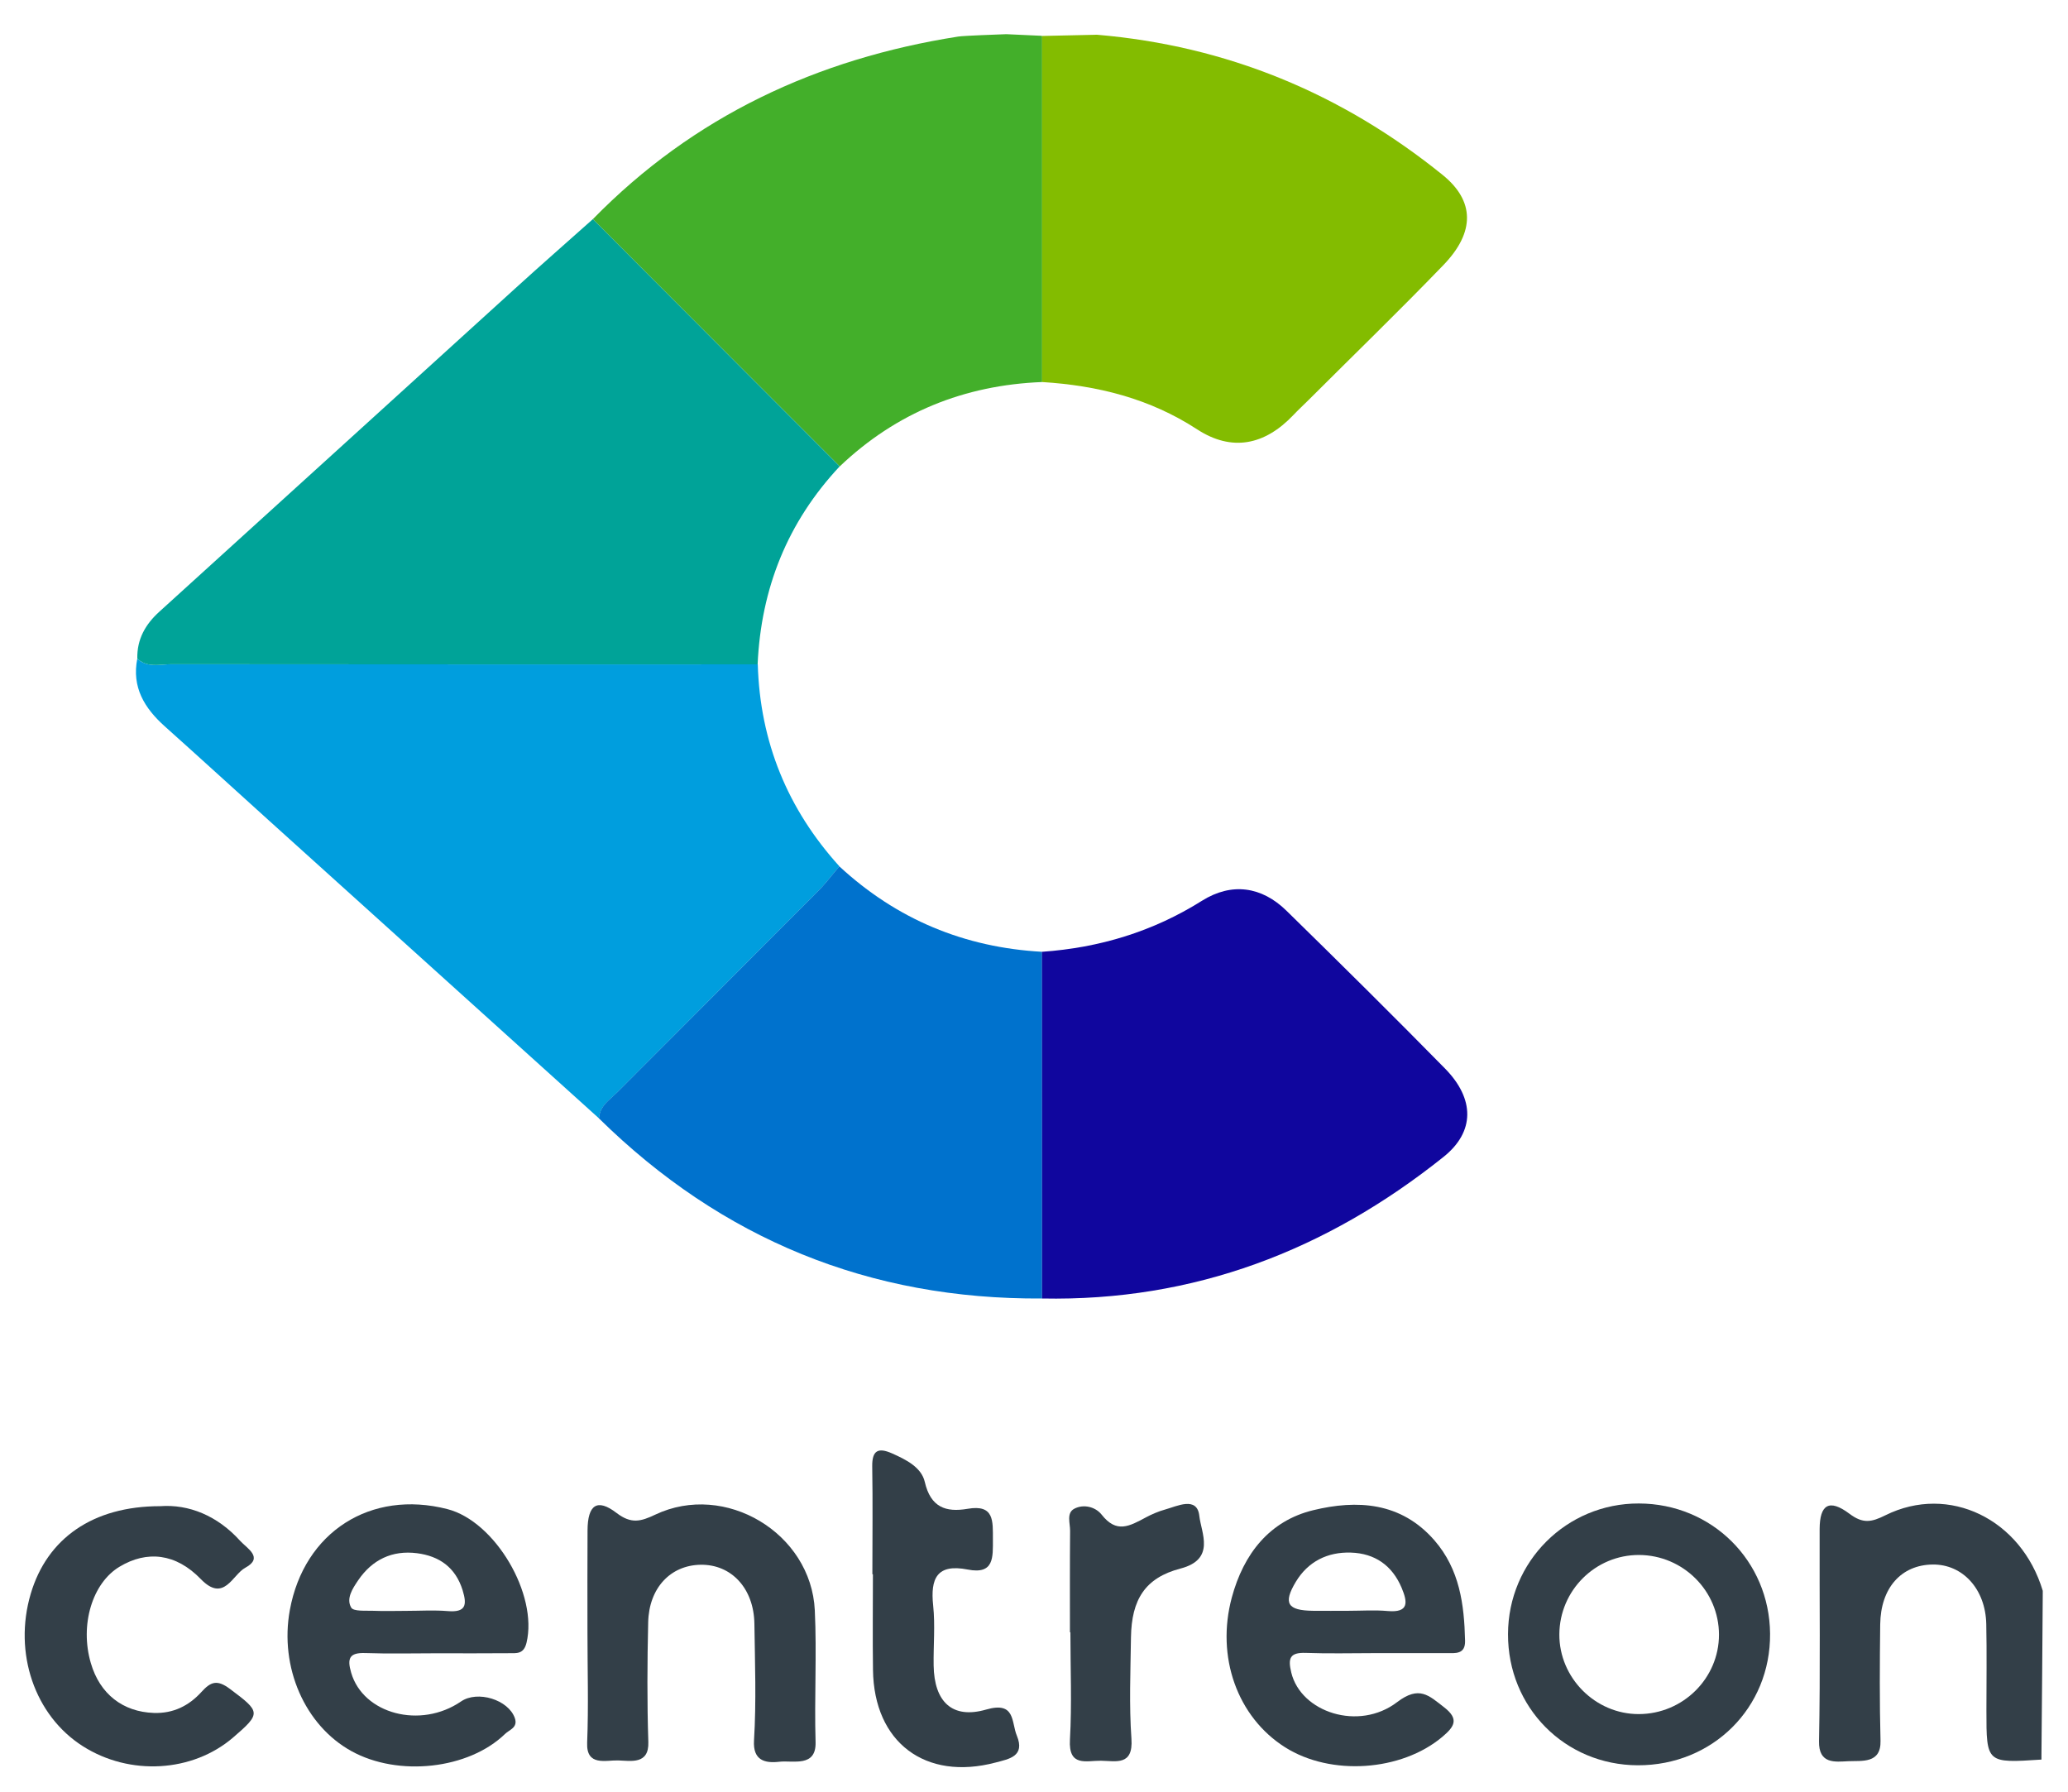
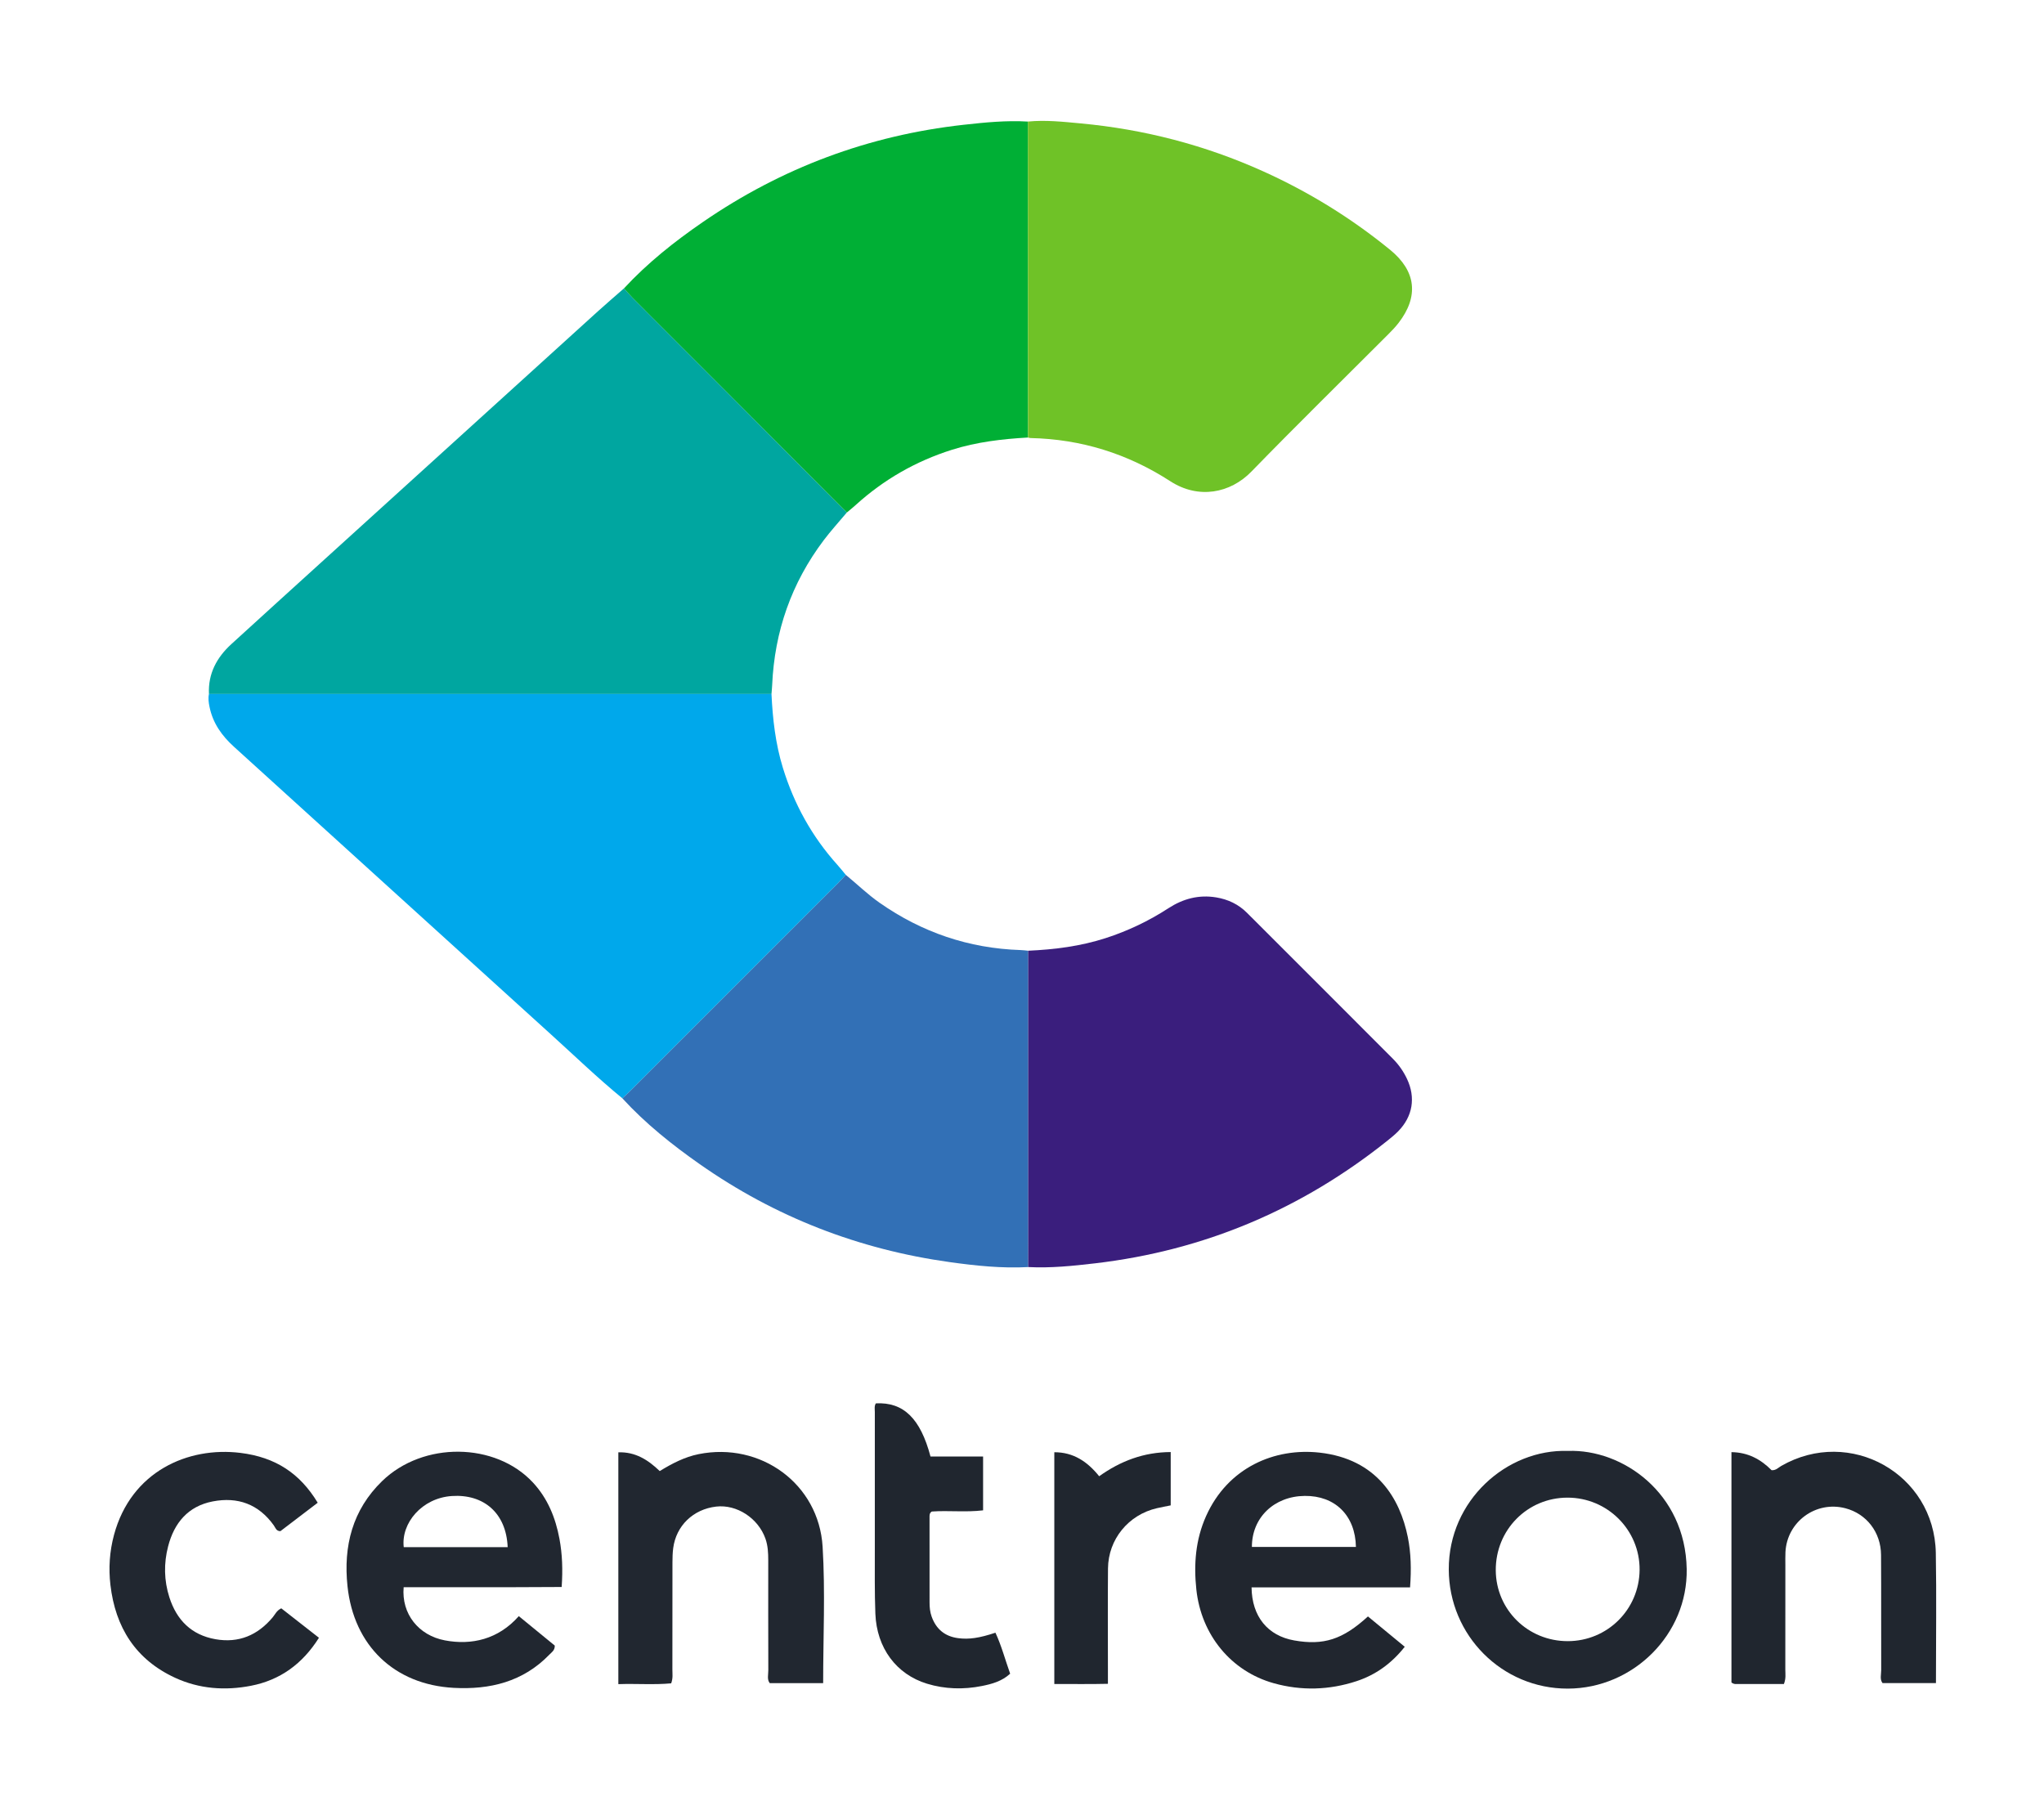
- <svg xmlns="http://www.w3.org/2000/svg" version="1.1" id="Layer_1" x="0px" y="0px" viewBox="0 0 2687 2328" style="enable-background:new 0 0 2687 2328;" xml:space="preserve">
-   <style type="text/css">
- 	.st0{fill:#38D9FE;}
- 	.st1{fill:#39D9FE;}
- 	.st2{fill:#3ADAFE;}
- 	.st3{fill:#3AD9FE;}
- 	.st4{fill:#45AFE4;}
- 	.st5{fill:#454545;}
- 	.st6{fill:#C69B6E;}
- 	.st7{fill:#3CB54B;}
- 	.st8{fill:#673090;}
- 	.st9{fill:#D2D2D2;}
- 	.st10{fill:#F05B28;}
- 	.st11{stroke:#000000;stroke-width:16;stroke-miterlimit:10;}
- 	.st12{fill:url(#Triangle-3_1_);}
- 	.st13{fill:#333333;}
- 	.st14{fill:#D02129;}
- 	.st15{fill:#CD3832;}
- 	.st16{fill:#BB443D;}
- 	.st17{fill:#BBC656;}
- 	.st18{fill:#F9E04B;}
- 	.st19{fill:#F6D047;}
- 	.st20{fill:#AAB85D;}
- 	.st21{fill:#DEBF5B;}
- 	.st22{fill:#6FBFCC;}
- 	.st23{fill:#79C1C0;}
- 	.st24{fill:#77C4D3;}
- 	.st25{fill:#5CB9BC;}
- 	.st26{fill:#52A0B6;}
- 	.st27{fill:#BB3D36;}
- 	.st28{fill:#9E3634;}
- 	.st29{fill:#D43E35;}
- 	.st30{fill:#879C63;}
- 	.st31{fill:#BFC64F;}
- 	.st32{fill:#9FAE59;}
- 	.st33{fill:none;}
- 	.st34{fill:#43AF2A;}
- 	.st35{fill:#009EDE;}
- 	.st36{fill:#00A398;}
- 	.st37{fill:#0072CD;}
- 	.st38{fill:#83BC00;}
- 	.st39{fill:#10069E;}
- 	.st40{fill:#333F48;}
- </style>
+ <svg xmlns="http://www.w3.org/2000/svg" version="1.1" id="Layer_1" x="0px" y="0px" width="314px" height="276px" viewBox="0 0 314 276" enable-background="new 0 0 314 276" xml:space="preserve">
  <g>
-     <path class="st33" d="M1353.1,46.5c0.3,0.2,0.6,0.3,0.9,0.5c0-0.1,0-0.2,0-0.3C1353.7,46.6,1353.4,46.6,1353.1,46.5z" />
-     <path class="st34" d="M1307.5,44.4c-12.1,0.5-54.2,1.9-62.5,3.1c-183.4,28.8-343.8,103.4-474.7,237.2c0,0,0,0,0,0   c2.2,2.2,4.5,4.5,6.7,6.7C879.7,394.2,982.3,497,1085,599.8c2,2,4,4.1,6.1,6.1c0,0,0,0,0,0c73.7-70.1,161.7-105.6,263-109.6   c0-3,0-6,0-9c0-146.8,0-293.6,0-440.3c-0.3-0.2-0.6-0.3-0.9-0.5" />
-     <path class="st35" d="M222.9,862.9c-12.4,0-25.7,3.5-37.4-2.3c-2.5-1.2-4.8-2.8-7.1-5c0,0,0,0,0,0c-7.4,37.2,9.3,64.4,35.8,88.1   c45.3,40.5,90.1,81.5,135.2,122.2c142.9,129,285.9,258,428.9,387c0.2-3,0.8-5.8,1.7-8.3c4-11,14.3-17.7,22.2-25.7   c86.8-87.2,174-174.1,260.8-261.2c7.7-7.7,14.5-16.3,21.5-24.8c2-2.5,4.1-5,6.2-7.4c0,0,0,0,0,0   c-67.5-74.5-103.2-161.8-106.1-262.4c-2.1,0-4.3,0-6.4,0C726.3,863.1,474.6,863.2,222.9,862.9z" />
-     <path class="st36" d="M777,291.4c-2.2-2.2-4.5-4.5-6.7-6.7c0,0,0,0,0,0c-33.7,30.1-67.7,59.8-101.1,90.2   c-154.1,139.9-308,280-462.2,419.8c-18.3,16.6-29.1,35.9-28.6,60.9c0,0,0,0,0,0c2.3,2.2,4.7,3.8,7.1,5c11.7,5.8,25,2.3,37.4,2.3   c251.7,0.3,503.4,0.2,755.1,0.2c2.1,0,4.3,0,6.4,0c4.4-98.6,38.8-184.8,106.6-257.2c0,0,0,0,0,0c-2-2-4-4.1-6.1-6.1   C982.3,497,879.7,394.2,777,291.4z" />
-     <path class="st37" d="M1084.4,1132.9c-6.9,8.5-13.8,17-21.5,24.8c-86.8,87.2-174,174.1-260.8,261.2c-8,8-18.2,14.7-22.2,25.7   c-0.9,2.5-1.5,5.3-1.7,8.3c159.8,157.1,351.5,235.5,575.8,234c0-3.3,0-6.5,0-9.8c0-143.6,0-287.1,0-430.7c0-3.3,0-6.6,0-9.9   c0,0,0,0,0,0c-101.1-5.6-189-42.2-263.4-111c0,0,0,0,0,0C1088.5,1127.9,1086.5,1130.4,1084.4,1132.9z" />
-     <path class="st38" d="M1354,46.7c0,0.1,0,0.2,0,0.3c0,146.8,0,293.6,0,440.3c0,3,0,6,0,9c72.1,4.5,139.8,21.3,201.5,61.5   c44.9,29.2,87.6,20.8,125.1-18.7c6.2-6.6,12.9-12.7,19.3-19.1c58.6-58.5,118.1-116.1,175.6-175.7c41.4-42.9,40.5-83.4-1-117   C1743.2,121.2,1593.7,59.4,1425,45.1c0,0,0,0,0,0c-0.9,0-1.7,0-2.6,0.1C1399.6,45.7,1376.8,46.2,1354,46.7z" />
-     <path class="st39" d="M1354,1677.1c0,3.3,0,6.5,0,9.8c197,3.9,369.5-62.3,521.8-184.1c40.7-32.6,40.4-75.2,1.9-114.5   c-67.9-69.1-136.8-137.3-206.1-205.1c-32.3-31.7-71.3-37.1-109.7-13.1c-63.9,40.2-133.3,61.1-208,66.4c0,0,0,0,0,0   c0,3.3,0,6.6,0,9.9C1354,1390,1354,1533.6,1354,1677.1z" />
-     <path class="st40" d="M581.3,1960.5c-99.8-25.6-186.2,29.8-204.7,131.1c-13.6,74.3,19.5,149.9,80,183.3   c61,33.7,152.2,23.6,199.6-22.3c5.7-5.6,17.1-8.2,12.7-20.7c-8.4-23.8-48.4-36.2-69.9-21.5c-52.7,36.1-127.1,16.2-142.7-37.3   c-5.4-18.5-2.6-26.3,18.3-25.6c31,1.1,62.2,0.3,93.2,0.3c31.1,0,62.2,0.2,93.2-0.1c9.9-0.1,19.4,1.7,23.1-13.5   C699.2,2071.5,643.5,1976.4,581.3,1960.5z M581.8,2093c-18-1.5-36.1-0.3-54.2-0.3c-14.2,0-28.4,0.5-42.6-0.1   c-10-0.4-25.7,1.1-28.7-4.2c-6.8-11.6,1.8-24.7,9-35.3c18.3-27,44.4-39.4,76.5-35.3c28.8,3.7,50,18.2,59.3,48.1   C607,2085.2,605.3,2094.9,581.8,2093z" />
-     <path class="st40" d="M1863.7,2001c-43.5-49.9-100.7-52.8-157.3-39.1c-57,13.8-90.6,56.8-105.9,113.5   c-20.7,76.9,7,155.1,69.2,194.5c59.6,37.7,151.1,31.2,204.2-13.4c15.7-13.2,22.5-23.1,2.4-38.6c-19.6-15.1-32.1-28.6-60.9-6.7   c-49.9,38.2-125.1,13.3-137.6-38.3c-4.5-18.6-2-26.3,18.8-25.6c29.8,1.1,59.6,0.3,89.4,0.3c31.1,0,62.2,0.1,93.3,0   c11.5,0,24.8,2,24.3-16.2C1902.5,2084.4,1896.6,2038.8,1863.7,2001z M1802.9,2092.9c-16.7-1.5-33.6-0.3-50.4-0.3   c-15.5,0-31,0.2-46.5,0c-33.1-0.4-39.1-9.6-22.4-37.5c15.9-26.5,41.3-39.1,71.7-38.1c31,1,53.6,16.6,65.9,45.8   C1828.9,2081.2,1831.1,2095.4,1802.9,2092.9z" />
-     <path class="st40" d="M1058.7,2092c-4.8-100.5-116.6-167.3-207.3-124.3c-18.8,8.9-31.2,12.4-50.3-2.2   c-25.3-19.4-37.5-10.5-37.7,22.6c-0.3,44.1-0.1,88.1-0.1,132.2c0,48,1.5,96-0.4,143.8c-1.2,30.9,24.4,22.4,40.3,22.9   c16.4,0.5,40.2,5.7,39.2-23.9c-1.7-51.8-1.4-103.7-0.2-155.5c1-44.6,28.9-74.1,68-74.8c40-0.7,69.3,30.6,70,76.6   c0.7,50.5,2.6,101.2-0.5,151.6c-1.6,26.1,14.2,29.9,33,27.7c17.7-2,48,7.7,47-25.6C1058,2206.1,1061.4,2148.9,1058.7,2092z" />
-     <path class="st40" d="M2129.4,1953.2c-93.9-0.3-169.8,75.4-170,169.7c-0.3,95.2,73.9,170.1,168.6,170.4   c97.2,0.3,172.7-74.7,171.9-171C2299.1,2027.7,2224.2,1953.4,2129.4,1953.2z M2129.4,2226.8c-56.5,0.2-103.6-47.1-103.3-103.6   c0.3-57.1,46.9-103.4,103.7-103.1c57.2,0.3,103.7,46.8,103.7,103.6C2233.5,2180.3,2186.7,2226.7,2129.4,2226.8z" />
-     <path class="st40" d="M2654.2,2069.9c0-1.1,0-2.2,0-3.3c-28-93.2-121.9-139-204.4-98.1c-17.9,8.9-29.1,11.4-46.8-2   c-26.3-19.7-38.6-12-38.7,20c-0.3,91.8,1,183.7-0.8,275.5c-0.6,30.2,21,26.8,38.2,26c17.3-0.8,42.5,3.5,41.7-26.5   c-1.3-50.4-1-100.9-0.4-151.3c0.6-47.3,27.3-77.2,68.1-77.7c39-0.5,68.7,31.8,69.7,77.2c0.8,37.5,0.2,75,0.2,112.5   c0,68.4,0,68.4,71.5,63.7c0-1.8,0-3.6,0-5.4C2653.2,2210.4,2653.7,2140.2,2654.2,2069.9z" />
-     <path class="st40" d="M155.4,2035.3c35.5-21.3,73-17.5,105.5,16.1c30.2,31.2,41.1-5.7,57.8-14.7c24.3-13.2,2.4-25-6.7-35   c-29.6-32.8-66.8-47.7-103.8-45c-87.6-0.1-147.1,42-168.3,113.9c-22.7,76.8,5.2,158.2,67.7,197.9c61,38.8,142.4,34.1,195.2-11.2   c36.9-31.7,35.8-33.4-3.9-63.1c-16.7-12.5-24.9-9.7-37.3,4c-16.1,17.7-36.4,28-61.8,27.1c-40.1-1.4-70.1-24.5-81.8-64.8   C103.5,2111,119.9,2056.5,155.4,2035.3z" />
-     <path class="st40" d="M1281.4,2220.9c-44.3,12.8-67.6-10.2-68.3-57.3c-0.4-25.9,2.1-52.1-0.6-77.7c-3.8-35.4,4.9-54.7,44.8-46.9   c34.6,6.8,32.8-15.9,32.8-39.4c-0.1-23.4,2-45.5-32.8-39.5c-28.4,4.9-48.1-1.9-55.7-34.9c-4.4-19.1-24.4-29-42.6-37.1   c-17.9-7.9-26-4-25.7,17c0.8,46.6,0.2,93.3,0.2,140c0.2,0,0.4,0,0.7,0c0,41.5-0.5,82.9,0.1,124.4c1.2,94.1,68,144.4,159.4,120.2   c17.3-4.6,38.6-7.9,27.5-34.9C1313.9,2237.4,1319.7,2209.8,1281.4,2220.9z" />
-     <path class="st40" d="M1514,1961c-8.6,2.3-18.5,6.7-24.6,10c-22.3,12-38.7,21.3-58.1-3.4c-8-10.1-23.5-14-35.6-7.5   c-10.3,5.6-5.2,18.8-5.3,28.6c-0.4,43.9-0.2,87.9-0.2,131.8c0.2,0,0.4,0,0.6,0c0,46.5,2,93.2-0.6,139.5   c-2.1,36,21.5,27.1,40.3,27.4c19.6,0.3,42.1,6.9,39.6-28.6c-3.1-43.7-1.2-87.8-0.6-131.8c0.8-48.8,18.1-77.2,64.4-89.3   c45.9-12,26.9-46.2,24.4-68.4C1555.5,1943.3,1529,1956.9,1514,1961z" />
+     <path fill-rule="evenodd" clip-rule="evenodd" fill="#00A6A0" d="M130.09,78.736c-1.187,1.416-2.438,2.783-3.549,4.256   c-4.96,6.581-7.559,14.017-7.92,22.243c-0.02,0.461-0.07,0.921-0.105,1.381c-28.806,0.001-57.611,0.002-86.417,0.003   c-0.147-3.142,1.204-5.622,3.452-7.676c4.739-4.329,9.494-8.64,14.246-12.954c14.011-12.72,28.023-25.439,42.04-38.153   c1.32-1.197,2.676-2.353,4.016-3.528c0.492,0.534,0.964,1.086,1.476,1.599c5.228,5.238,10.466,10.465,15.694,15.703   C118.716,67.314,124.401,73.027,130.09,78.736z" />
+     <path fill-rule="evenodd" clip-rule="evenodd" fill="#00A8EB" d="M32.099,106.619c28.805-0.001,57.611-0.002,86.417-0.003   c0.182,3.84,0.613,7.642,1.748,11.335c1.715,5.584,4.473,10.583,8.39,14.93c0.441,0.49,0.85,1.01,1.272,1.515   c-0.403,0.436-0.791,0.888-1.21,1.308c-10.647,10.652-21.297,21.302-31.949,31.949c-0.373,0.373-0.775,0.717-1.164,1.073   c-3.784-3.099-7.302-6.496-10.923-9.776c-16.262-14.729-32.486-29.5-48.744-44.233c-1.872-1.696-3.245-3.633-3.752-6.135   C32.051,107.929,31.957,107.281,32.099,106.619z" />
+     <path fill-rule="evenodd" clip-rule="evenodd" fill="#3270B6" d="M95.602,168.727c0.389-0.356,0.791-0.7,1.164-1.073   c10.652-10.647,21.302-21.297,31.949-31.949c0.419-0.42,0.807-0.872,1.21-1.308c1.737,1.422,3.344,2.996,5.19,4.288   c6.505,4.552,13.708,7.011,21.653,7.27c0.395,0.013,0.788,0.068,1.182,0.104c0.001,16.199,0.002,32.398,0.003,48.598   c-4.046,0.219-8.064-0.205-12.05-0.761c-13.985-1.95-26.818-6.922-38.395-15.039C103.227,175.854,99.148,172.6,95.602,168.727z" />
+     <path fill-rule="evenodd" clip-rule="evenodd" fill="#00AF35" d="M130.09,78.736c-5.689-5.709-11.374-11.422-17.068-17.126   c-5.228-5.238-10.466-10.465-15.694-15.703c-0.512-0.513-0.984-1.065-1.476-1.599c3.609-3.904,7.749-7.189,12.112-10.191   c12.101-8.324,25.455-13.325,40.062-14.946c3.281-0.364,6.566-0.693,9.876-0.495c0.006,16.18,0.012,32.359,0.018,48.54   c-3.956,0.223-7.871,0.679-11.675,1.88c-5.559,1.755-10.491,4.58-14.803,8.498C131.006,77.991,130.542,78.356,130.09,78.736z" />
+     <path fill-rule="evenodd" clip-rule="evenodd" fill="#3A1E7D" d="M157.952,194.655c-0.001-16.199-0.002-32.398-0.003-48.598   c4.041-0.181,8.026-0.684,11.897-1.935c3.419-1.105,6.629-2.634,9.639-4.588c2.249-1.461,4.665-2.114,7.354-1.668   c1.824,0.303,3.41,1.059,4.71,2.355c7.494,7.479,14.977,14.967,22.453,22.461c0.893,0.895,1.609,1.932,2.148,3.079   c1.351,2.872,0.871,5.754-1.358,8.034c-0.507,0.518-1.076,0.979-1.644,1.434c-13.184,10.542-28.133,16.884-44.915,18.852   C164.819,194.481,161.4,194.835,157.952,194.655z" />
+     <path fill-rule="evenodd" clip-rule="evenodd" fill="#6FC227" d="M157.92,67.216c-0.006-16.18-0.012-32.36-0.018-48.54   c2.712-0.269,5.418,0.032,8.101,0.281c9.742,0.904,19.102,3.328,28.036,7.359c7.028,3.171,13.532,7.182,19.503,12.055   c4.01,3.272,4.454,7.165,1.299,11.25c-0.482,0.625-1.038,1.198-1.598,1.759c-7.007,7.017-14.089,13.96-21.002,21.068   c-3.241,3.333-8.12,4.287-12.455,1.484c-6.556-4.24-13.688-6.466-21.479-6.637C158.178,67.294,158.049,67.244,157.92,67.216z" />
+     <path fill-rule="evenodd" clip-rule="evenodd" fill="#212730" d="M79.7,248.283c1.926,1.577,3.756,3.076,5.526,4.525   c0.014,0.75-0.489,1.034-0.839,1.396c-4.036,4.175-9.128,5.399-14.692,5.097c-9.122-0.495-15.348-6.49-16.312-15.613   c-0.652-6.18,0.76-11.729,5.326-16.158c6.302-6.113,17.385-5.975,23.148,0.212c2.284,2.452,3.487,5.438,4.089,8.674   c0.437,2.346,0.521,4.728,0.338,7.39c-2.693,0.012-5.376,0.028-8.059,0.034c-2.714,0.006-5.428,0.001-8.142,0.001   c-2.698,0-5.396,0-8.073,0c-0.357,4.098,2.292,7.402,6.335,8.166C72.434,252.779,76.533,251.867,79.7,248.283z M77.989,237.684   c-0.219-5.285-3.729-8.176-8.572-7.854c-4.616,0.307-7.822,4.182-7.394,7.854C67.285,237.684,72.554,237.684,77.989,237.684z" />
+     <path fill-rule="evenodd" clip-rule="evenodd" fill="#21262F" d="M210.144,248.329c1.91,1.574,3.74,3.082,5.655,4.66   c-2.021,2.563-4.468,4.318-7.415,5.287c-4.188,1.376-8.472,1.5-12.712,0.314c-6.56-1.834-11.144-7.43-11.89-14.405   c-0.414-3.864-0.125-7.651,1.496-11.271c3.354-7.492,10.561-10.519,17.438-9.751c8.81,0.984,12.361,7.086,13.551,12.969   c0.5,2.476,0.549,4.98,0.349,7.729c-8.141,0-16.247,0-24.351,0c0.049,4.486,2.487,7.437,6.549,8.154   C203.323,252.812,206.262,251.881,210.144,248.329z M208.298,237.65c-0.09-4.827-3.194-7.886-7.865-7.837   c-4.702,0.049-8.126,3.335-8.116,7.837C197.644,237.65,202.97,237.65,208.298,237.65z" />
+     <path fill-rule="evenodd" clip-rule="evenodd" fill="#212730" d="M101.346,225.996c1.891-1.152,3.811-2.164,5.981-2.6   c9.506-1.911,18.456,4.544,19.044,14.225c0.42,6.915,0.082,13.875,0.082,20.953c-2.734,0-5.416,0-8.206,0   c-0.441-0.553-0.216-1.306-0.219-1.996c-0.02-5.625-0.012-11.25-0.01-16.874c0-1.128-0.051-2.245-0.432-3.325   c-1.111-3.148-4.402-5.293-7.575-4.925c-3.518,0.408-6.143,2.934-6.593,6.381c-0.094,0.718-0.113,1.45-0.115,2.176   c-0.009,5.493,0,10.985-0.011,16.479c-0.001,0.652,0.113,1.32-0.186,2.117c-2.619,0.247-5.297,0.027-8.117,0.123   c0-11.923,0-23.725,0-35.613C97.598,223.028,99.556,224.269,101.346,225.996z" />
+     <path fill-rule="evenodd" clip-rule="evenodd" fill="#212730" d="M240.881,222.901c8.368-0.301,18.02,6.45,18.23,18.133   c0.182,10.034-8.199,18.361-18.258,18.384c-10.105,0.022-18.26-8.166-18.292-18.311   C222.528,230.497,231.487,222.584,240.881,222.901z M240.781,230.079c-6.159,0.014-11.037,4.965-11,11.164   c0.037,6.069,4.938,10.89,11.065,10.883c6.082-0.007,10.977-4.865,11.029-10.947C251.928,235.058,246.938,230.065,240.781,230.079z   " />
+     <path fill-rule="evenodd" clip-rule="evenodd" fill="#20262F" d="M274.045,258.712c-2.371,0-4.681,0.005-6.991-0.005   c-0.318-0.002-0.663,0.091-1.068-0.235c0-11.718,0-23.522,0-35.383c2.569,0.031,4.532,1.125,6.165,2.775   c0.677,0.048,1.041-0.402,1.486-0.657c10.542-6.056,23.524,1.21,23.743,13.365c0.119,6.615,0.021,13.233,0.021,19.995   c-2.751,0-5.429,0-8.206,0c-0.443-0.565-0.202-1.321-0.204-2.013c-0.023-5.892,0.015-11.783-0.025-17.675   c-0.023-3.491-2.235-6.319-5.476-7.169c-4.527-1.188-8.973,2.06-9.208,6.735c-0.033,0.66-0.014,1.323-0.014,1.985   c0,5.361,0.005,10.724-0.007,16.085C274.261,257.167,274.385,257.832,274.045,258.712z" />
+     <path fill-rule="evenodd" clip-rule="evenodd" fill="#212730" d="M48.807,230.861c-1.991,1.518-3.879,2.956-5.729,4.366   c-0.656,0.005-0.768-0.539-1.014-0.883c-2.334-3.269-5.542-4.427-9.385-3.685c-3.784,0.73-5.919,3.292-6.854,6.905   c-0.676,2.612-0.634,5.239,0.194,7.827c1.122,3.504,3.396,5.787,7.079,6.438c3.577,0.631,6.488-0.611,8.799-3.371   c0.372-0.443,0.591-1.03,1.312-1.376c1.861,1.455,3.771,2.947,5.789,4.524c-2.525,4.014-5.96,6.505-10.447,7.376   c-3.974,0.772-7.931,0.488-11.653-1.229c-6.074-2.801-9.176-7.759-9.935-14.264c-0.3-2.572-0.131-5.148,0.548-7.675   c2.633-9.788,11.389-13.6,19.426-12.61C42.343,223.872,46.079,226.354,48.807,230.861z" />
+     <path fill-rule="evenodd" clip-rule="evenodd" fill="#20262F" d="M151.023,223.763c0,2.894,0,5.516,0,8.267   c-2.674,0.322-5.306-0.003-7.875,0.181c-0.377,0.23-0.352,0.573-0.352,0.898c-0.002,4.369-0.003,8.737,0.003,13.106   c0.001,0.728,0.071,1.442,0.323,2.145c0.693,1.932,2.038,3.035,4.063,3.305c1.665,0.222,3.261-0.014,5.735-0.837   c0.934,2.01,1.497,4.158,2.26,6.297c-1.264,1.169-2.811,1.585-4.334,1.89c-2.824,0.562-5.672,0.494-8.445-0.354   c-4.707-1.44-7.724-5.489-7.927-10.752c-0.127-3.306-0.079-6.618-0.084-9.927c-0.01-7.017-0.006-14.033,0.001-21.05   c0-0.448-0.107-0.92,0.158-1.337c4.232-0.22,6.841,2.294,8.396,8.169C145.549,223.763,148.185,223.763,151.023,223.763z" />
+     <path fill-rule="evenodd" clip-rule="evenodd" fill="#20262F" d="M179.844,231.268c-0.715,0.145-1.421,0.272-2.119,0.433   c-4.369,1.004-7.472,4.773-7.514,9.257c-0.047,5.089-0.012,10.178-0.012,15.267c0,0.725,0,1.448,0,2.455   c-2.732,0.066-5.4,0.023-8.235,0.027c0-11.884,0-23.668,0-35.604c2.926-0.005,5.075,1.428,6.891,3.688   c3.279-2.338,6.847-3.698,10.989-3.715C179.844,225.846,179.844,228.524,179.844,231.268z" />
  </g>
</svg>
